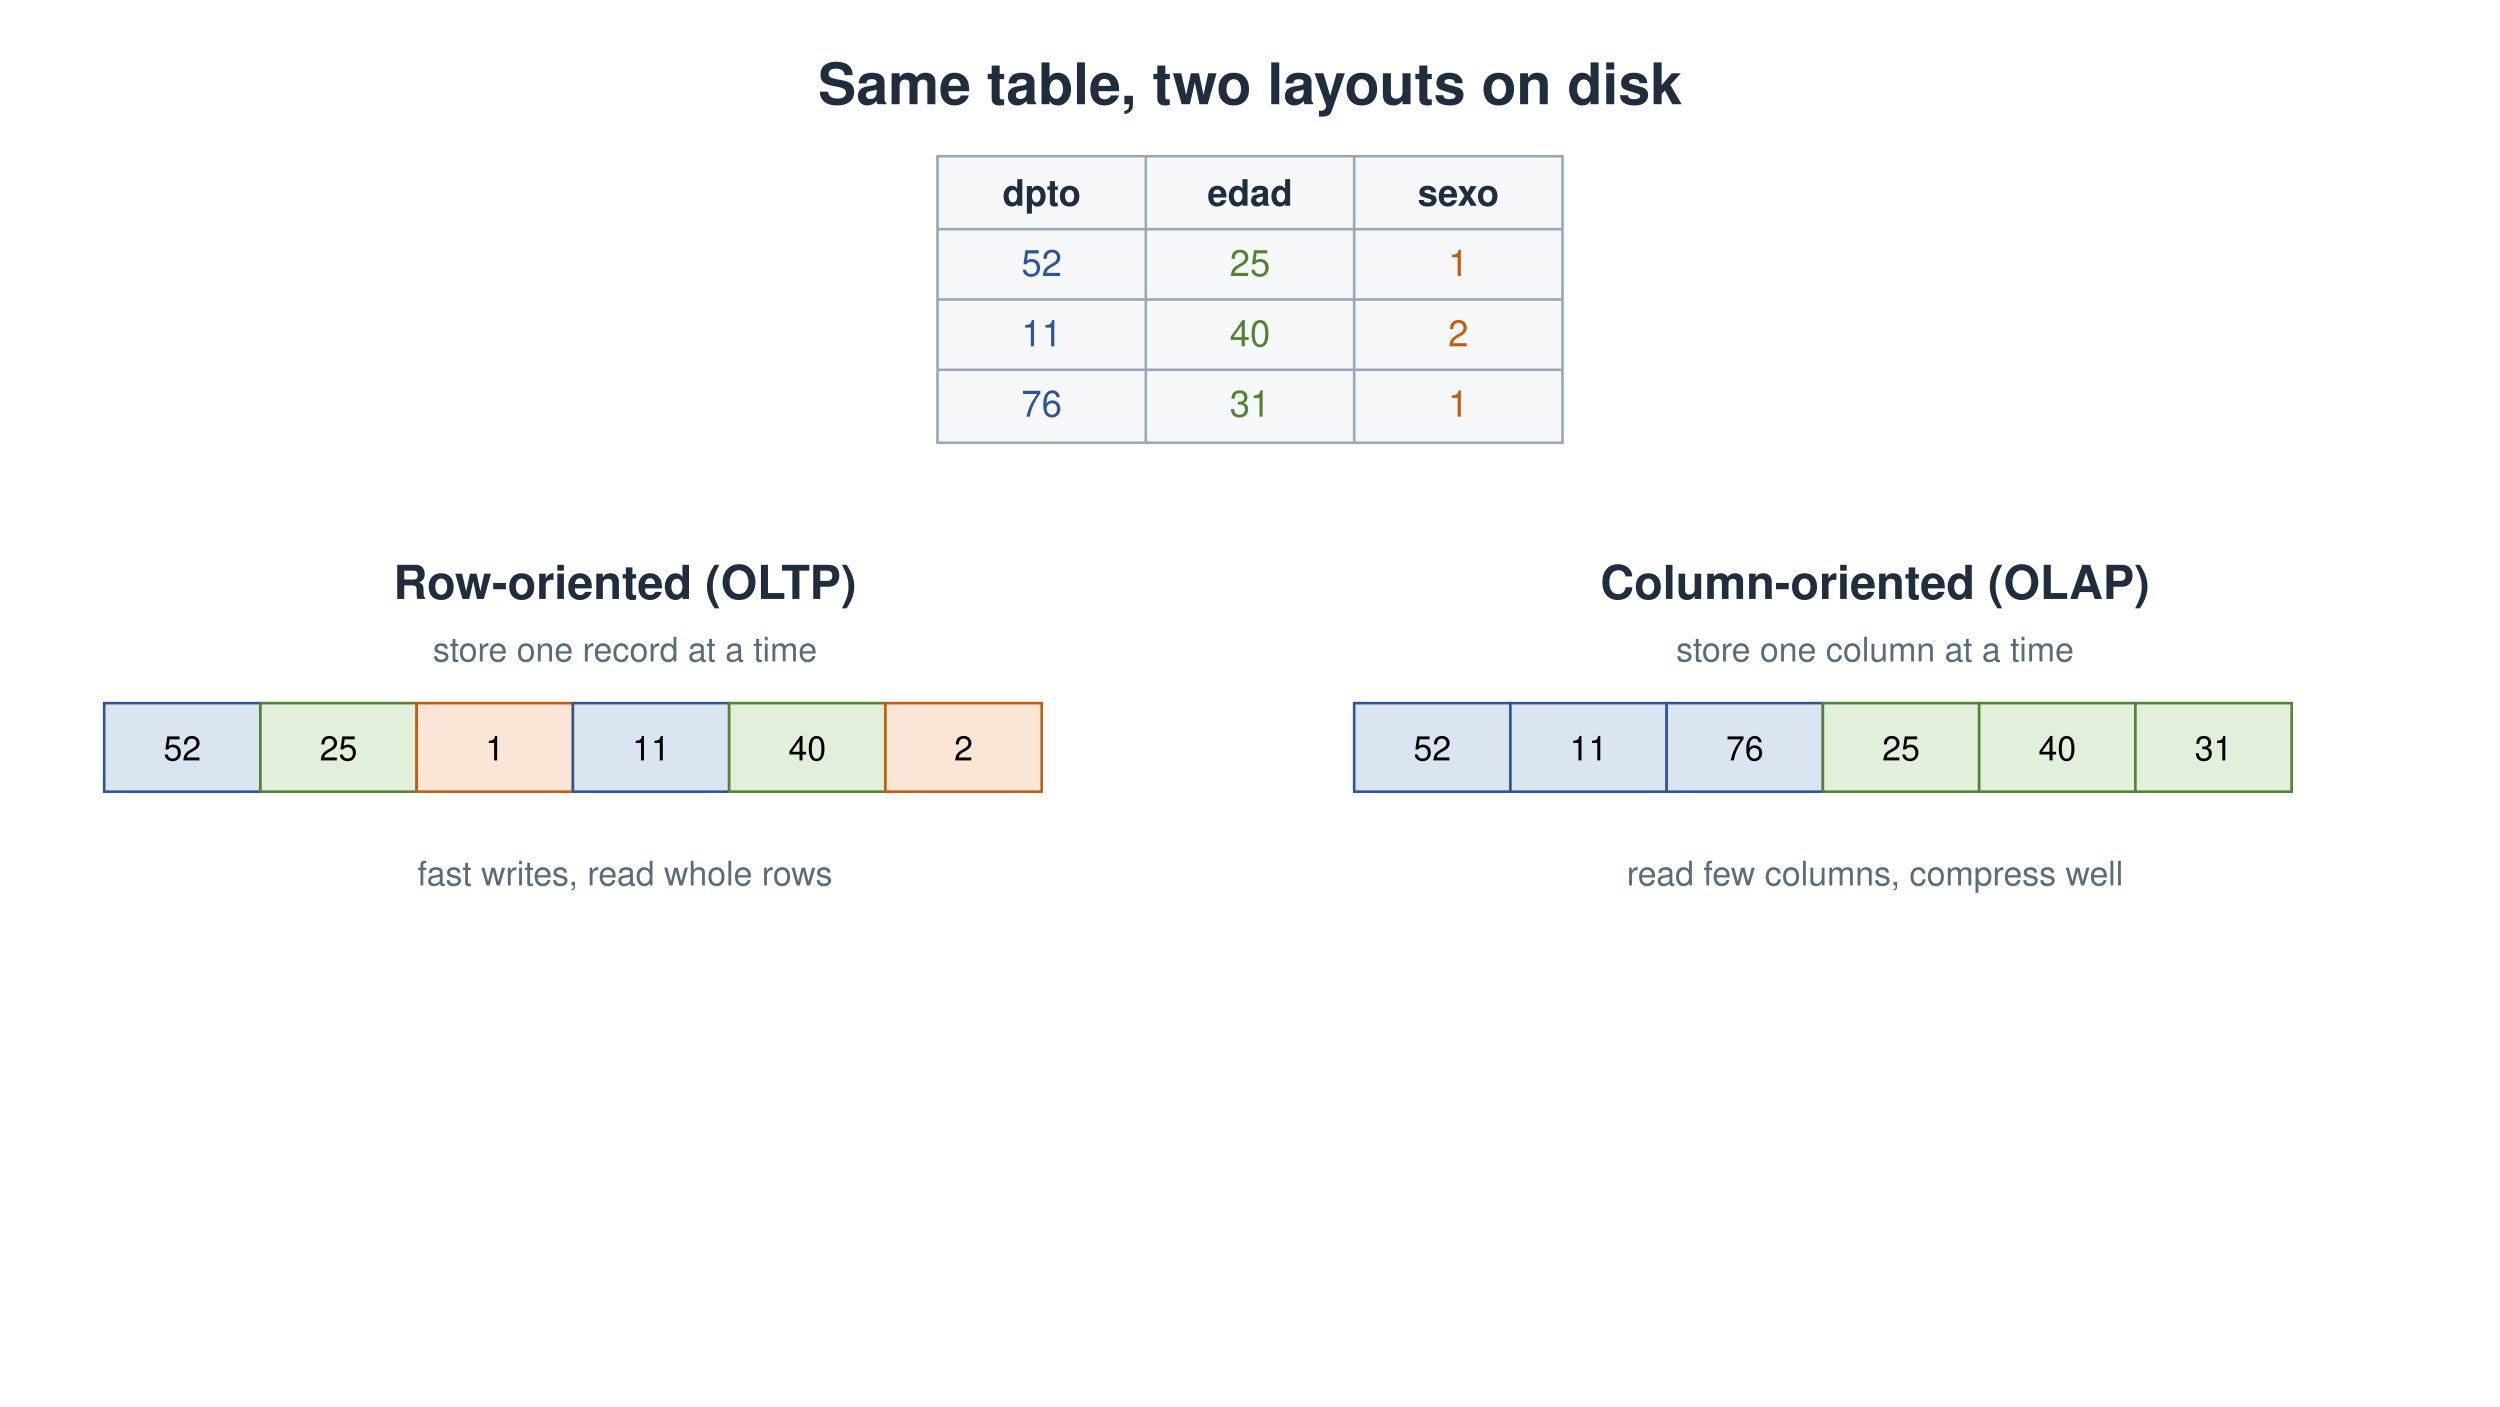
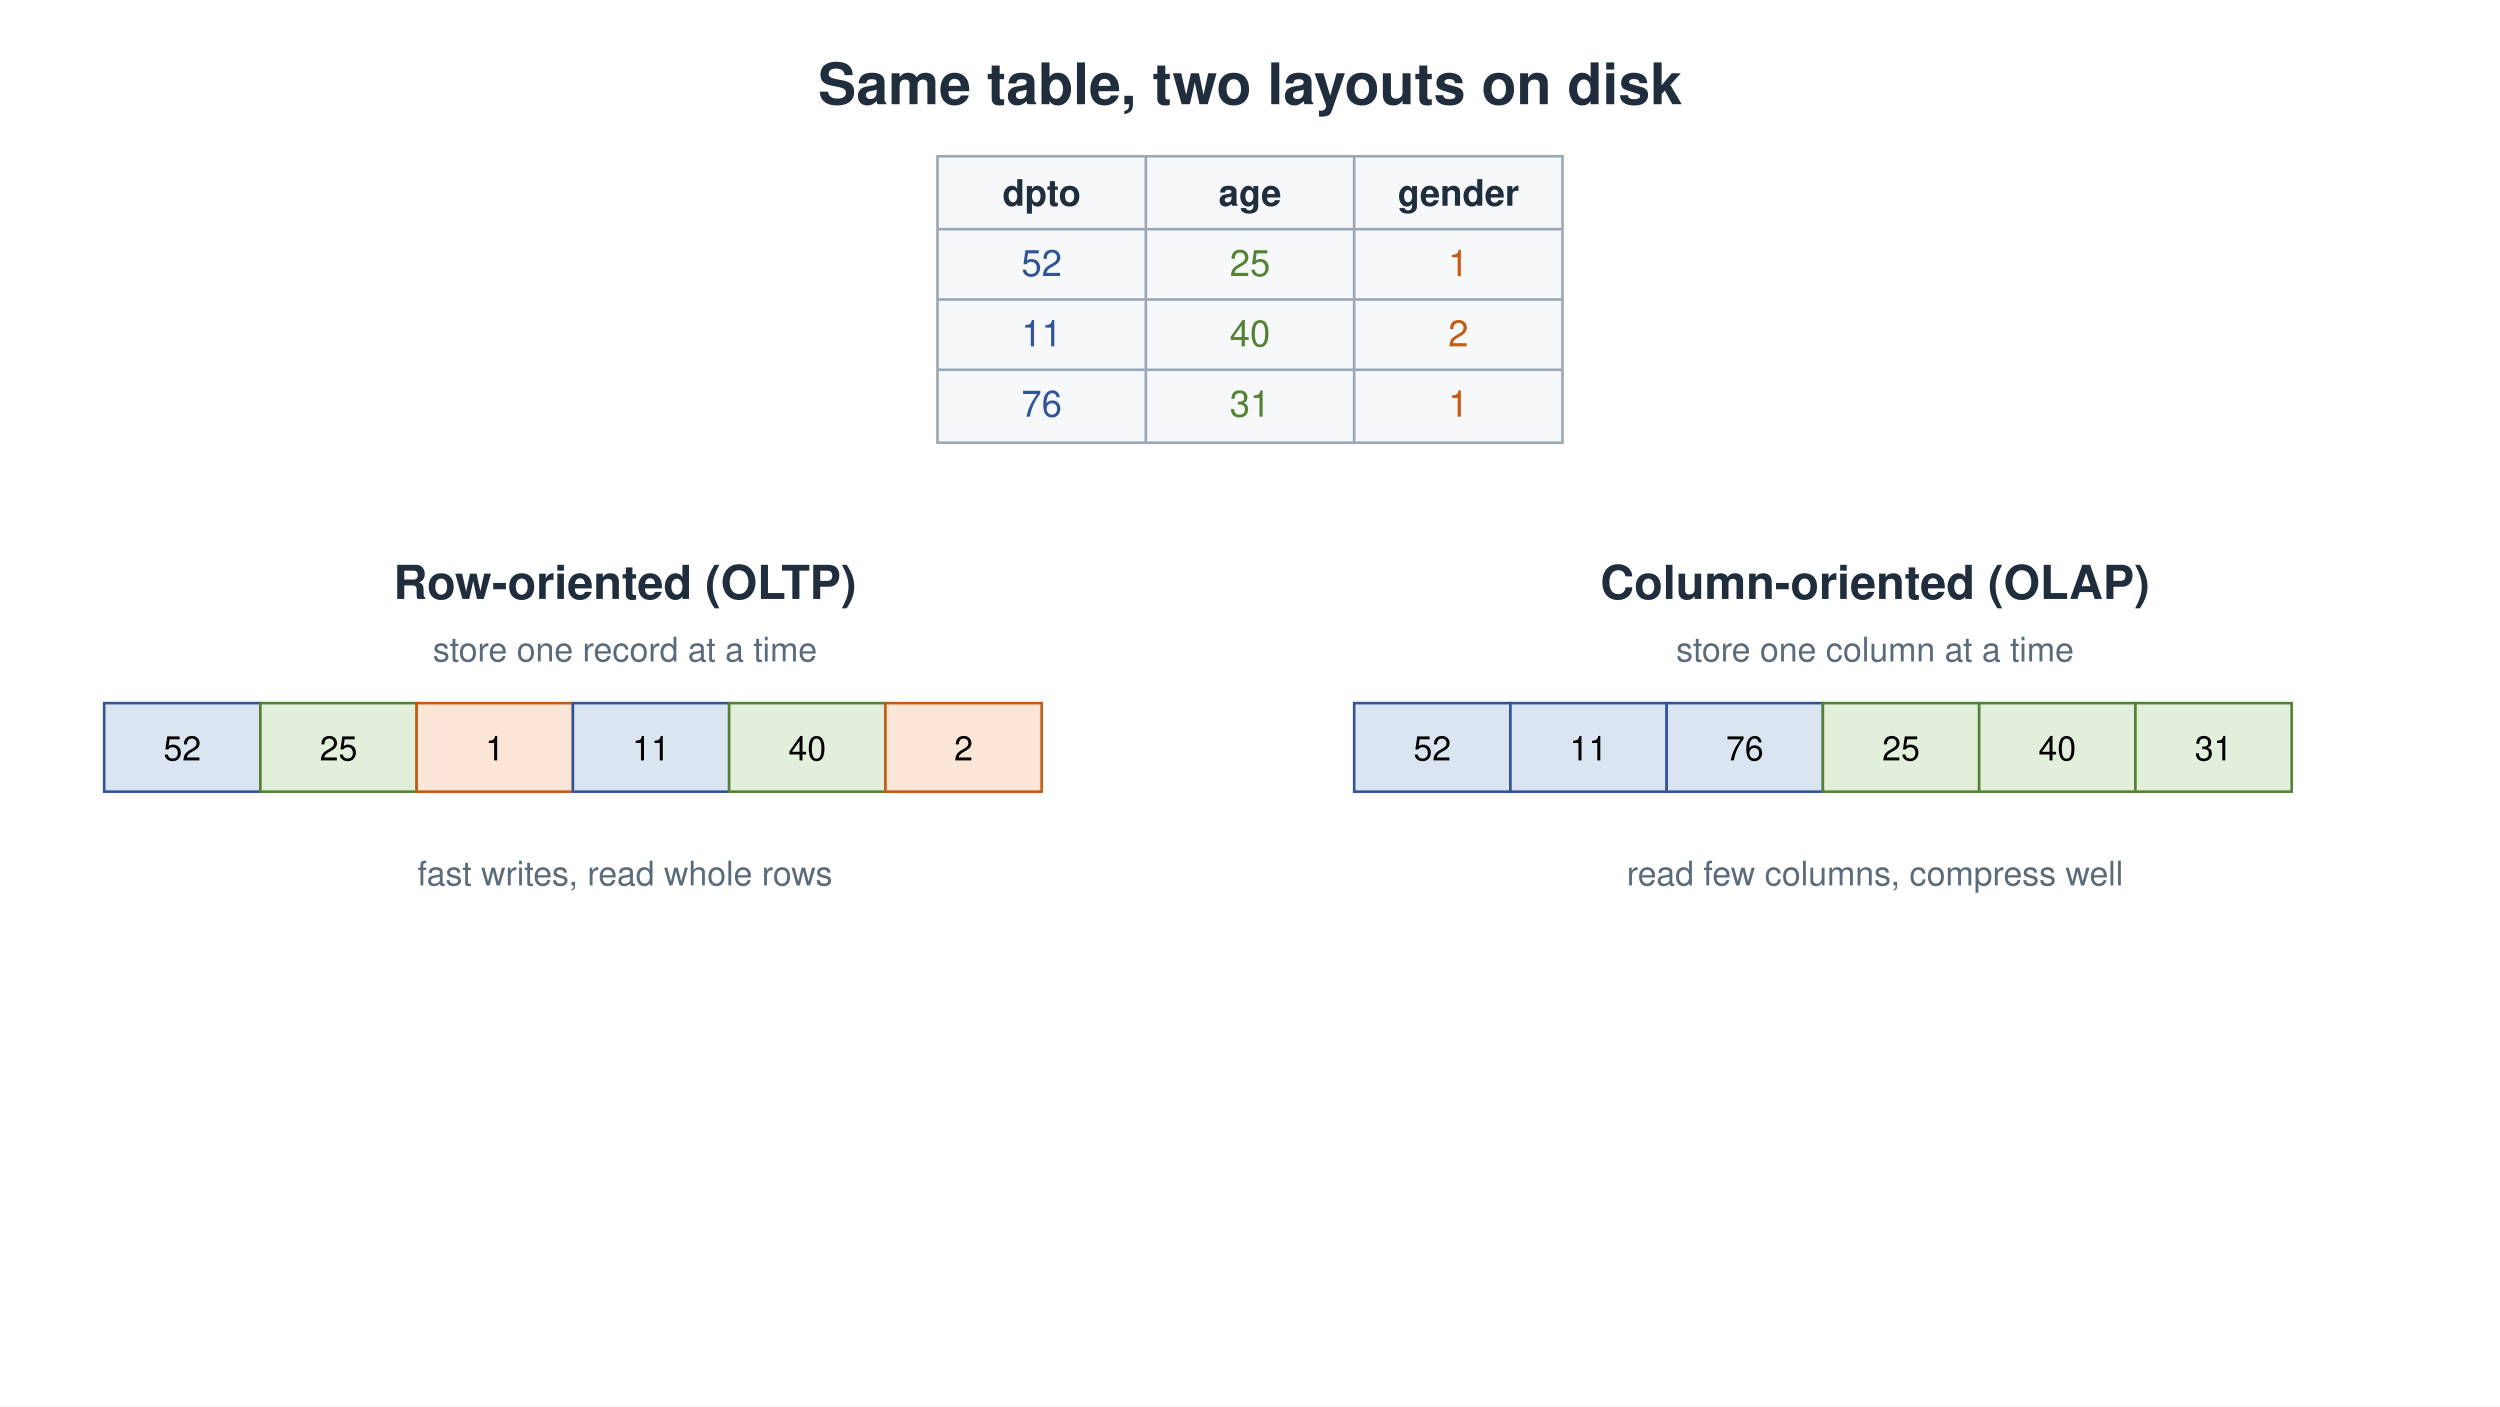
<svg xmlns="http://www.w3.org/2000/svg" viewBox="0 0 960 540" font-family="Helvetica, Arial, sans-serif">
  <rect width="960" height="540" fill="#ffffff" />
  <text x="480" y="40" text-anchor="middle" font-size="22" font-weight="bold" fill="#1f2d3d">Same table, two layouts on disk</text>
  <g transform="translate(360,60)">
    <rect x="0" y="0" width="240" height="110" fill="#f6f8fa" stroke="#9aa7b4" />
    <line x1="80" y1="0" x2="80" y2="110" stroke="#9aa7b4" />
    <line x1="160" y1="0" x2="160" y2="110" stroke="#9aa7b4" />
    <line x1="0" y1="28" x2="240" y2="28" stroke="#9aa7b4" />
    <line x1="0" y1="55" x2="240" y2="55" stroke="#9aa7b4" />
    <line x1="0" y1="82" x2="240" y2="82" stroke="#9aa7b4" />
    <text x="40" y="19" text-anchor="middle" font-size="14" font-weight="bold" fill="#1f2d3d">dpto</text>
-     <text x="120" y="19" text-anchor="middle" font-size="14" font-weight="bold" fill="#1f2d3d">edad</text>
-     <text x="200" y="19" text-anchor="middle" font-size="14" font-weight="bold" fill="#1f2d3d">sexo</text>
+     <text x="120" y="19" text-anchor="middle" font-size="14" font-weight="bold" fill="#1f2d3d">age</text>
+     <text x="200" y="19" text-anchor="middle" font-size="14" font-weight="bold" fill="#1f2d3d">gender</text>
    <text x="40" y="46" text-anchor="middle" font-size="14" fill="#2f5597">52</text>
    <text x="120" y="46" text-anchor="middle" font-size="14" fill="#548235">25</text>
    <text x="200" y="46" text-anchor="middle" font-size="14" fill="#c55a11">1</text>
    <text x="40" y="73" text-anchor="middle" font-size="14" fill="#2f5597">11</text>
    <text x="120" y="73" text-anchor="middle" font-size="14" fill="#548235">40</text>
    <text x="200" y="73" text-anchor="middle" font-size="14" fill="#c55a11">2</text>
    <text x="40" y="100" text-anchor="middle" font-size="14" fill="#2f5597">76</text>
    <text x="120" y="100" text-anchor="middle" font-size="14" fill="#548235">31</text>
    <text x="200" y="100" text-anchor="middle" font-size="14" fill="#c55a11">1</text>
  </g>
  <g transform="translate(40,230)">
    <text x="200" y="0" text-anchor="middle" font-size="18" font-weight="bold" fill="#1f2d3d">Row-oriented (OLTP)</text>
    <text x="200" y="24" text-anchor="middle" font-size="13" fill="#5a6b7b">store one record at a time</text>
    <g transform="translate(0,40)">
      <rect x="0" y="0" width="60" height="34" fill="#dbe5f1" stroke="#2f5597" />
      <text x="30" y="22" text-anchor="middle" font-size="13">52</text>
      <rect x="60" y="0" width="60" height="34" fill="#e2efda" stroke="#548235" />
      <text x="90" y="22" text-anchor="middle" font-size="13">25</text>
      <rect x="120" y="0" width="60" height="34" fill="#fbe5d6" stroke="#c55a11" />
      <text x="150" y="22" text-anchor="middle" font-size="13">1</text>
      <rect x="180" y="0" width="60" height="34" fill="#dbe5f1" stroke="#2f5597" />
      <text x="210" y="22" text-anchor="middle" font-size="13">11</text>
      <rect x="240" y="0" width="60" height="34" fill="#e2efda" stroke="#548235" />
      <text x="270" y="22" text-anchor="middle" font-size="13">40</text>
      <rect x="300" y="0" width="60" height="34" fill="#fbe5d6" stroke="#c55a11" />
      <text x="330" y="22" text-anchor="middle" font-size="13">2</text>
    </g>
    <text x="200" y="110" text-anchor="middle" font-size="13" fill="#5a6b7b">fast writes, read whole rows</text>
  </g>
  <g transform="translate(520,230)">
    <text x="200" y="0" text-anchor="middle" font-size="18" font-weight="bold" fill="#1f2d3d">Column-oriented (OLAP)</text>
    <text x="200" y="24" text-anchor="middle" font-size="13" fill="#5a6b7b">store one column at a time</text>
    <g transform="translate(0,40)">
      <rect x="0" y="0" width="60" height="34" fill="#dbe5f1" stroke="#2f5597" />
      <text x="30" y="22" text-anchor="middle" font-size="13">52</text>
      <rect x="60" y="0" width="60" height="34" fill="#dbe5f1" stroke="#2f5597" />
      <text x="90" y="22" text-anchor="middle" font-size="13">11</text>
      <rect x="120" y="0" width="60" height="34" fill="#dbe5f1" stroke="#2f5597" />
      <text x="150" y="22" text-anchor="middle" font-size="13">76</text>
      <rect x="180" y="0" width="60" height="34" fill="#e2efda" stroke="#548235" />
      <text x="210" y="22" text-anchor="middle" font-size="13">25</text>
      <rect x="240" y="0" width="60" height="34" fill="#e2efda" stroke="#548235" />
      <text x="270" y="22" text-anchor="middle" font-size="13">40</text>
      <rect x="300" y="0" width="60" height="34" fill="#e2efda" stroke="#548235" />
      <text x="330" y="22" text-anchor="middle" font-size="13">31</text>
    </g>
    <text x="200" y="110" text-anchor="middle" font-size="13" fill="#5a6b7b">read few columns, compress well</text>
  </g>
</svg>
